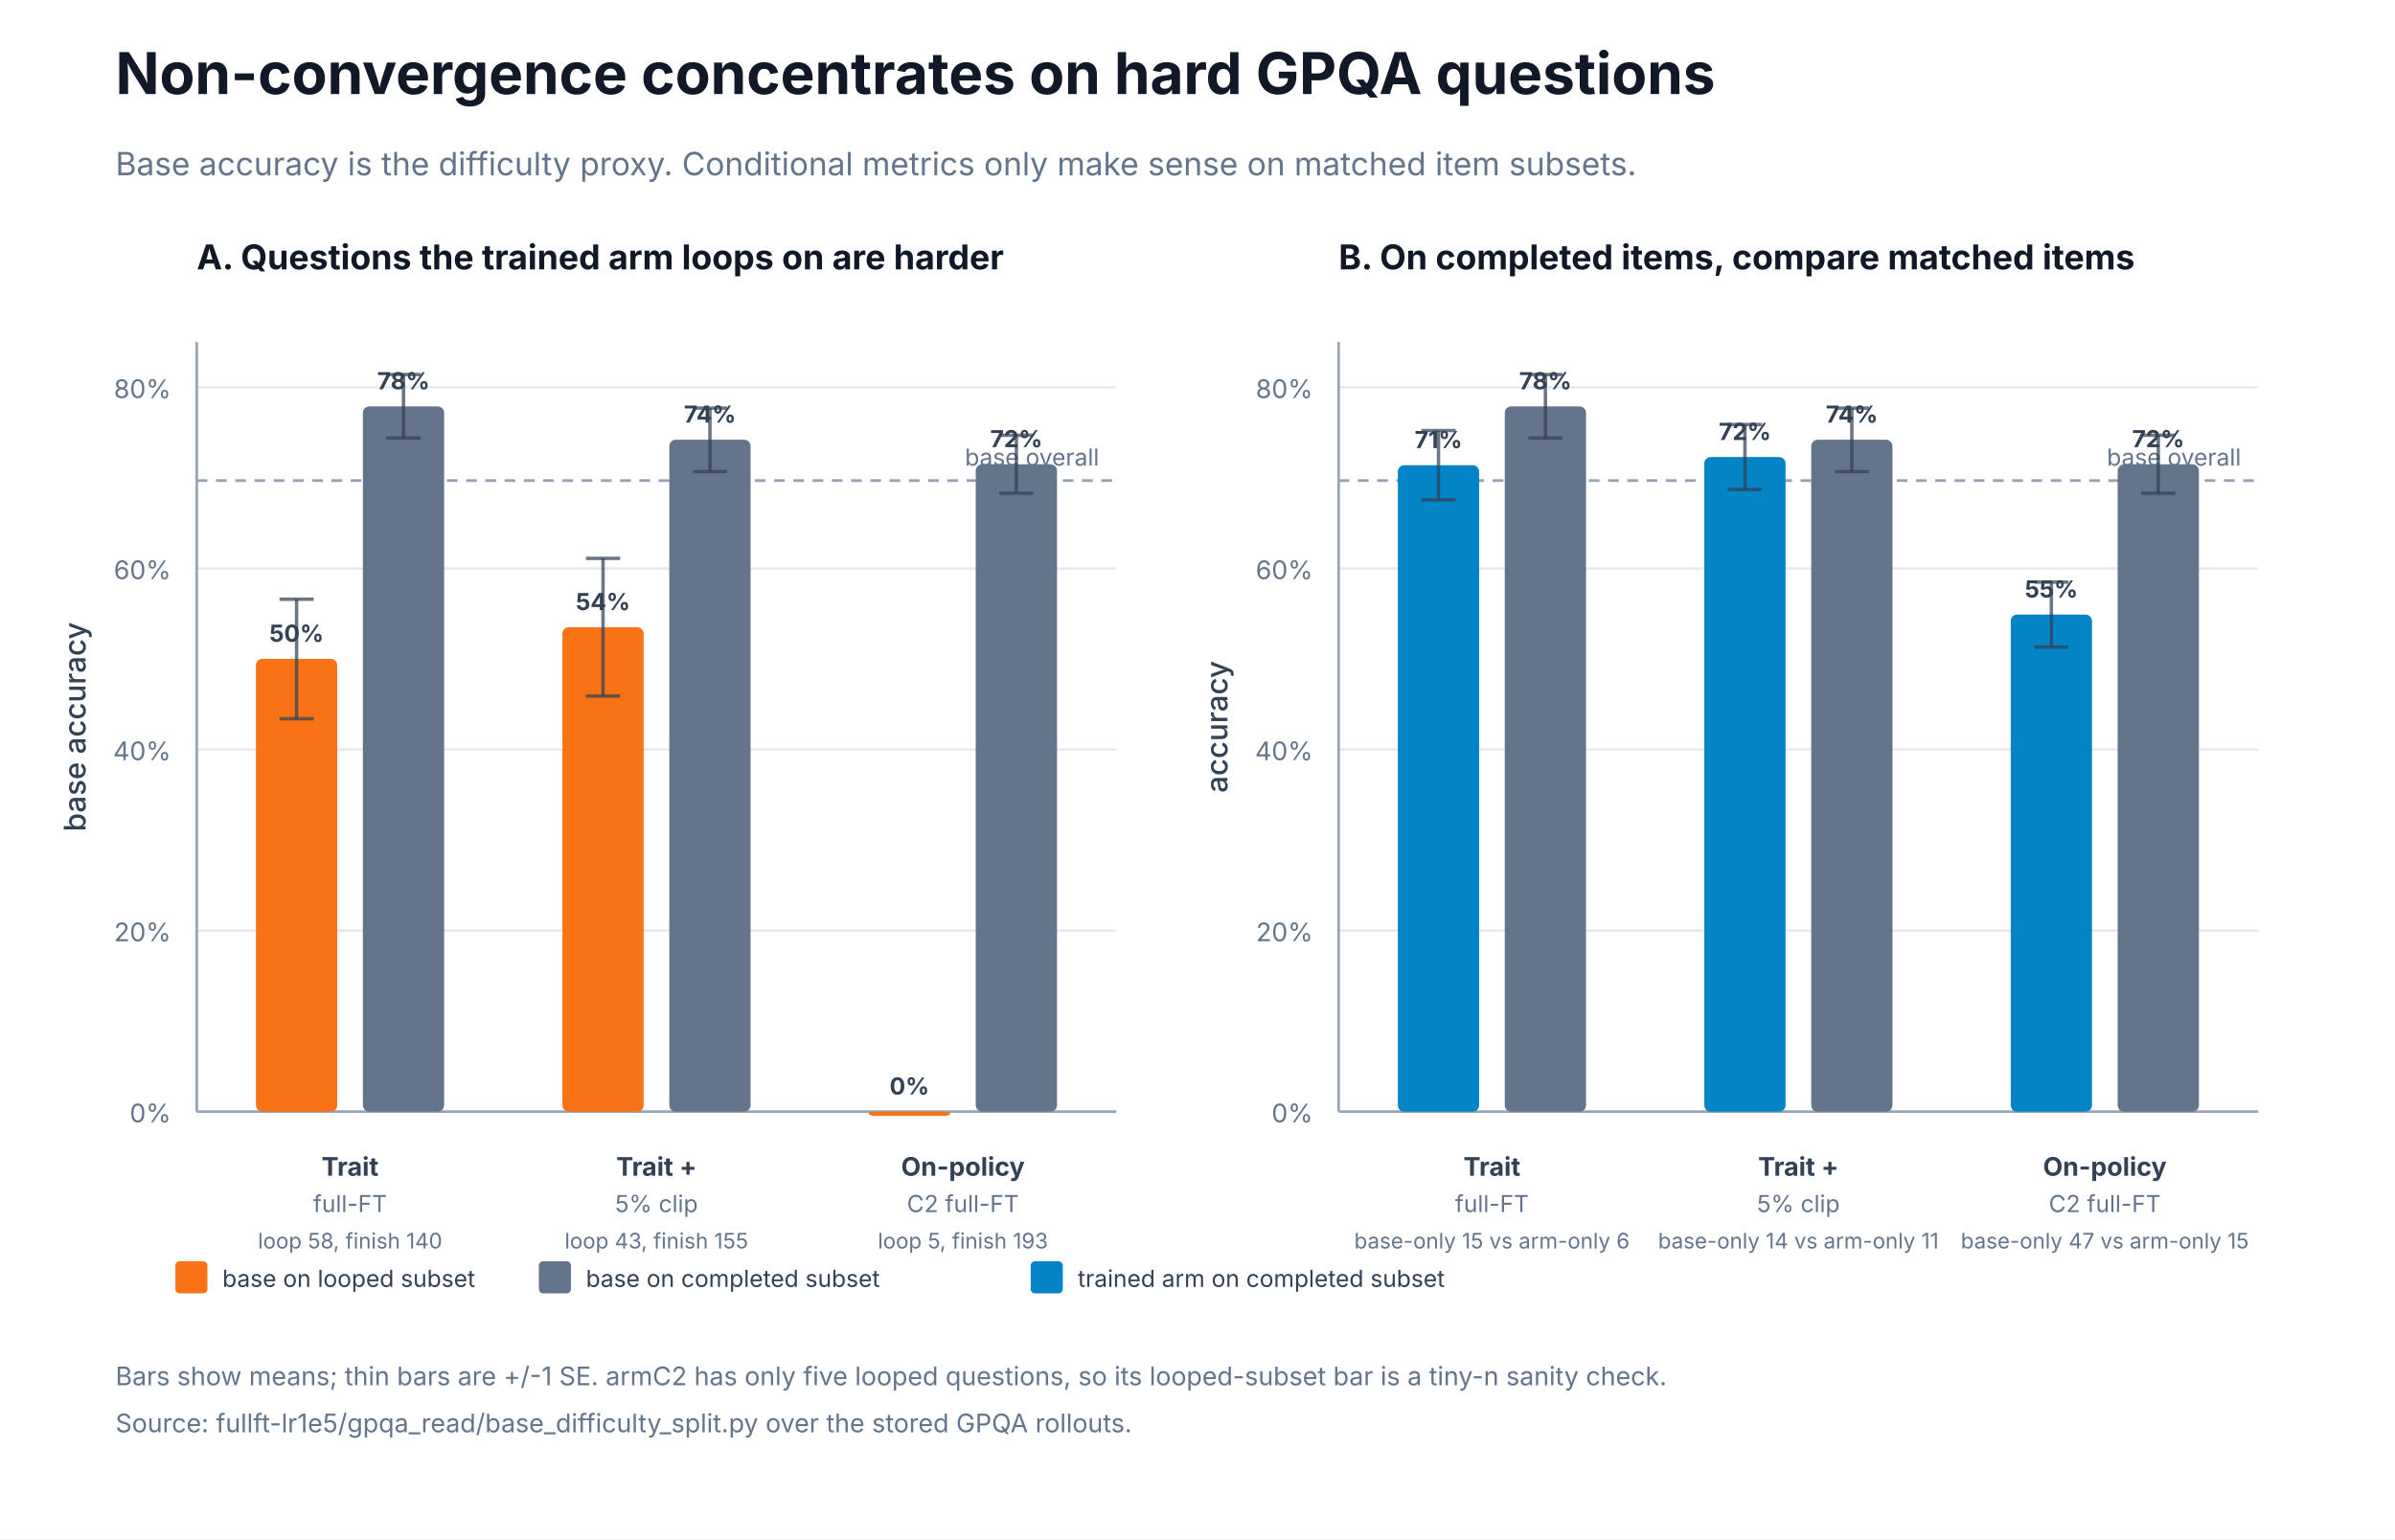
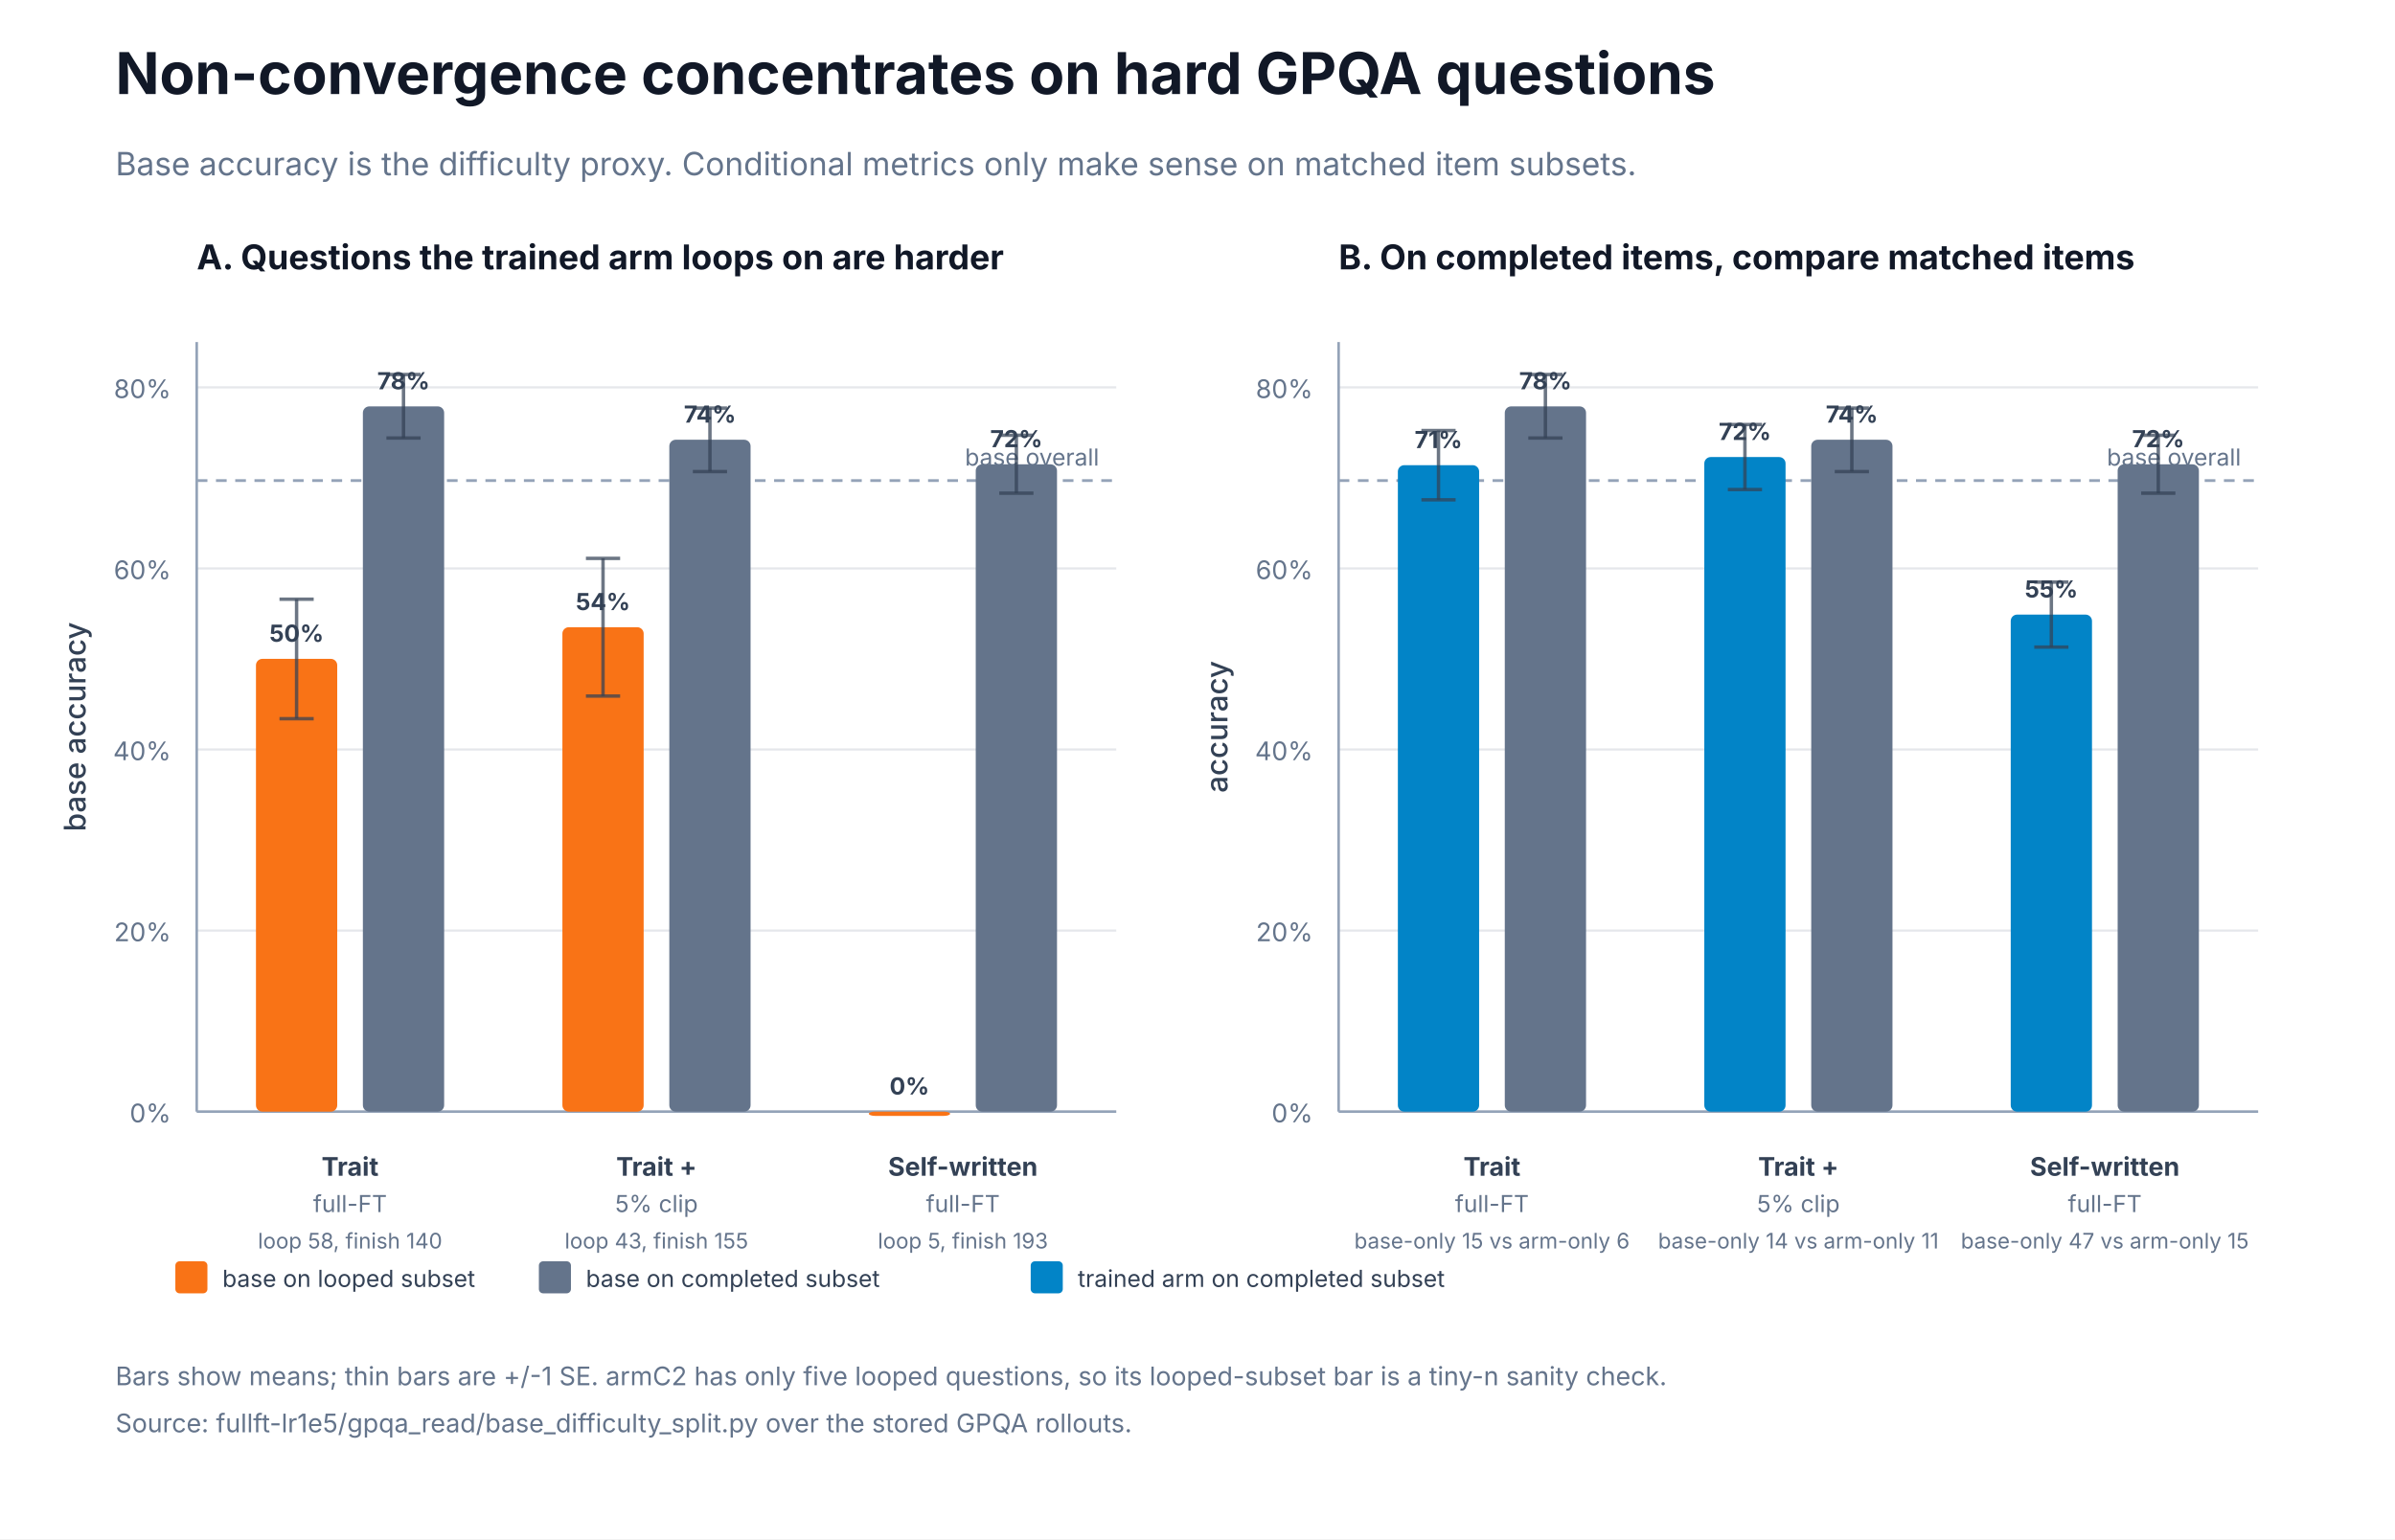
<svg xmlns="http://www.w3.org/2000/svg" width="1120" height="720" viewBox="0 0 1120 720" role="img" aria-label="GPQA hard-question subset check">
  <rect width="1120" height="720" fill="#ffffff" />
  <style>text{letter-spacing:0}</style>
  <text x="54.0" y="44.0" font-family="Inter, ui-sans-serif, system-ui, -apple-system, BlinkMacSystemFont, 'Segoe UI', sans-serif" font-size="27" fill="#111827" text-anchor="start" font-weight="700">Non-convergence concentrates on hard GPQA questions</text>
  <text x="54.0" y="82.0" font-family="Inter, ui-sans-serif, system-ui, -apple-system, BlinkMacSystemFont, 'Segoe UI', sans-serif" font-size="15" fill="#64748b" text-anchor="start" font-weight="400">Base accuracy is the difficulty proxy. Conditional metrics only make sense on matched item subsets.</text>
  <text x="92.0" y="126.0" font-family="Inter, ui-sans-serif, system-ui, -apple-system, BlinkMacSystemFont, 'Segoe UI', sans-serif" font-size="16" fill="#111827" text-anchor="start" font-weight="700">A. Questions the trained arm loops on are harder</text>
  <line x1="92.0" y1="520.0" x2="522.0" y2="520.0" stroke="#e5e7eb" stroke-width="1" />
  <text x="80.0" y="525.0" font-family="Inter, ui-sans-serif, system-ui, -apple-system, BlinkMacSystemFont, 'Segoe UI', sans-serif" font-size="12" fill="#64748b" text-anchor="end" font-weight="400">0%</text>
  <line x1="92.0" y1="435.3" x2="522.0" y2="435.3" stroke="#e5e7eb" stroke-width="1" />
  <text x="80.0" y="440.3" font-family="Inter, ui-sans-serif, system-ui, -apple-system, BlinkMacSystemFont, 'Segoe UI', sans-serif" font-size="12" fill="#64748b" text-anchor="end" font-weight="400">20%</text>
  <line x1="92.0" y1="350.6" x2="522.0" y2="350.6" stroke="#e5e7eb" stroke-width="1" />
  <text x="80.0" y="355.6" font-family="Inter, ui-sans-serif, system-ui, -apple-system, BlinkMacSystemFont, 'Segoe UI', sans-serif" font-size="12" fill="#64748b" text-anchor="end" font-weight="400">40%</text>
  <line x1="92.0" y1="265.9" x2="522.0" y2="265.9" stroke="#e5e7eb" stroke-width="1" />
  <text x="80.0" y="270.9" font-family="Inter, ui-sans-serif, system-ui, -apple-system, BlinkMacSystemFont, 'Segoe UI', sans-serif" font-size="12" fill="#64748b" text-anchor="end" font-weight="400">60%</text>
  <line x1="92.0" y1="181.2" x2="522.0" y2="181.2" stroke="#e5e7eb" stroke-width="1" />
  <text x="80.0" y="186.2" font-family="Inter, ui-sans-serif, system-ui, -apple-system, BlinkMacSystemFont, 'Segoe UI', sans-serif" font-size="12" fill="#64748b" text-anchor="end" font-weight="400">80%</text>
  <line x1="92.0" y1="224.8" x2="522.0" y2="224.8" stroke="#94a3b8" stroke-width="1.3" stroke-dasharray="5 4" />
  <text x="514.0" y="217.8" font-family="Inter, ui-sans-serif, system-ui, -apple-system, BlinkMacSystemFont, 'Segoe UI', sans-serif" font-size="11" fill="#64748b" text-anchor="end" font-weight="400">base overall</text>
  <line x1="92.0" y1="520.0" x2="522.0" y2="520.0" stroke="#94a3b8" stroke-width="1.2" />
  <line x1="92.0" y1="160.0" x2="92.0" y2="520.0" stroke="#94a3b8" stroke-width="1.2" />
  <text x="40.0" y="340.0" font-family="Inter, ui-sans-serif, system-ui, -apple-system, BlinkMacSystemFont, 'Segoe UI', sans-serif" font-size="14" fill="#334155" text-anchor="middle" font-weight="500" transform="rotate(-90 40.0 340.0)">base accuracy</text>
  <text x="626.0" y="126.0" font-family="Inter, ui-sans-serif, system-ui, -apple-system, BlinkMacSystemFont, 'Segoe UI', sans-serif" font-size="16" fill="#111827" text-anchor="start" font-weight="700">B. On completed items, compare matched items</text>
  <line x1="626.0" y1="520.0" x2="1056.0" y2="520.0" stroke="#e5e7eb" stroke-width="1" />
  <text x="614.0" y="525.0" font-family="Inter, ui-sans-serif, system-ui, -apple-system, BlinkMacSystemFont, 'Segoe UI', sans-serif" font-size="12" fill="#64748b" text-anchor="end" font-weight="400">0%</text>
  <line x1="626.0" y1="435.3" x2="1056.0" y2="435.3" stroke="#e5e7eb" stroke-width="1" />
  <text x="614.0" y="440.3" font-family="Inter, ui-sans-serif, system-ui, -apple-system, BlinkMacSystemFont, 'Segoe UI', sans-serif" font-size="12" fill="#64748b" text-anchor="end" font-weight="400">20%</text>
  <line x1="626.0" y1="350.6" x2="1056.0" y2="350.6" stroke="#e5e7eb" stroke-width="1" />
  <text x="614.0" y="355.6" font-family="Inter, ui-sans-serif, system-ui, -apple-system, BlinkMacSystemFont, 'Segoe UI', sans-serif" font-size="12" fill="#64748b" text-anchor="end" font-weight="400">40%</text>
  <line x1="626.0" y1="265.9" x2="1056.0" y2="265.9" stroke="#e5e7eb" stroke-width="1" />
  <text x="614.0" y="270.9" font-family="Inter, ui-sans-serif, system-ui, -apple-system, BlinkMacSystemFont, 'Segoe UI', sans-serif" font-size="12" fill="#64748b" text-anchor="end" font-weight="400">60%</text>
  <line x1="626.0" y1="181.2" x2="1056.0" y2="181.2" stroke="#e5e7eb" stroke-width="1" />
  <text x="614.0" y="186.2" font-family="Inter, ui-sans-serif, system-ui, -apple-system, BlinkMacSystemFont, 'Segoe UI', sans-serif" font-size="12" fill="#64748b" text-anchor="end" font-weight="400">80%</text>
  <line x1="626.0" y1="224.8" x2="1056.0" y2="224.8" stroke="#94a3b8" stroke-width="1.3" stroke-dasharray="5 4" />
  <text x="1048.0" y="217.8" font-family="Inter, ui-sans-serif, system-ui, -apple-system, BlinkMacSystemFont, 'Segoe UI', sans-serif" font-size="11" fill="#64748b" text-anchor="end" font-weight="400">base overall</text>
  <line x1="626.0" y1="520.0" x2="1056.0" y2="520.0" stroke="#94a3b8" stroke-width="1.2" />
  <line x1="626.0" y1="160.0" x2="626.0" y2="520.0" stroke="#94a3b8" stroke-width="1.2" />
  <text x="574.0" y="340.0" font-family="Inter, ui-sans-serif, system-ui, -apple-system, BlinkMacSystemFont, 'Segoe UI', sans-serif" font-size="14" fill="#334155" text-anchor="middle" font-weight="500" transform="rotate(-90 574.0 340.0)">accuracy</text>
  <rect x="119.7" y="308.2" width="38.0" height="211.8" rx="3" fill="#f97316" />
  <line x1="138.7" y1="280.3" x2="138.7" y2="336.2" stroke="#334155" stroke-width="1.6" opacity="0.72" />
  <line x1="130.7" y1="280.3" x2="146.7" y2="280.3" stroke="#334155" stroke-width="1.6" opacity="0.72" />
  <line x1="130.7" y1="336.2" x2="146.7" y2="336.2" stroke="#334155" stroke-width="1.6" opacity="0.72" />
  <text x="138.7" y="300.2" font-family="Inter, ui-sans-serif, system-ui, -apple-system, BlinkMacSystemFont, 'Segoe UI', sans-serif" font-size="11" fill="#334155" text-anchor="middle" font-weight="650">50%</text>
  <rect x="169.7" y="190.1" width="38.0" height="329.9" rx="3" fill="#64748b" />
  <line x1="188.7" y1="175.2" x2="188.7" y2="204.9" stroke="#334155" stroke-width="1.6" opacity="0.72" />
  <line x1="180.7" y1="175.2" x2="196.7" y2="175.2" stroke="#334155" stroke-width="1.6" opacity="0.72" />
  <line x1="180.7" y1="204.9" x2="196.7" y2="204.9" stroke="#334155" stroke-width="1.6" opacity="0.72" />
  <text x="188.7" y="182.1" font-family="Inter, ui-sans-serif, system-ui, -apple-system, BlinkMacSystemFont, 'Segoe UI', sans-serif" font-size="11" fill="#334155" text-anchor="middle" font-weight="650">78%</text>
  <text x="163.7" y="550.0" font-family="Inter, ui-sans-serif, system-ui, -apple-system, BlinkMacSystemFont, 'Segoe UI', sans-serif" font-size="12" fill="#334155" text-anchor="middle" font-weight="650">Trait</text>
  <text x="163.7" y="567.0" font-family="Inter, ui-sans-serif, system-ui, -apple-system, BlinkMacSystemFont, 'Segoe UI', sans-serif" font-size="11" fill="#64748b" text-anchor="middle" font-weight="400">full-FT</text>
  <text x="163.7" y="584.0" font-family="Inter, ui-sans-serif, system-ui, -apple-system, BlinkMacSystemFont, 'Segoe UI', sans-serif" font-size="10" fill="#64748b" text-anchor="middle" font-weight="400">loop 58, finish 140</text>
  <rect x="263.0" y="293.4" width="38.0" height="226.6" rx="3" fill="#f97316" />
  <line x1="282.0" y1="261.2" x2="282.0" y2="325.6" stroke="#334155" stroke-width="1.6" opacity="0.72" />
  <line x1="274.0" y1="261.2" x2="290.0" y2="261.2" stroke="#334155" stroke-width="1.6" opacity="0.72" />
  <line x1="274.0" y1="325.6" x2="290.0" y2="325.6" stroke="#334155" stroke-width="1.6" opacity="0.72" />
  <text x="282.0" y="285.4" font-family="Inter, ui-sans-serif, system-ui, -apple-system, BlinkMacSystemFont, 'Segoe UI', sans-serif" font-size="11" fill="#334155" text-anchor="middle" font-weight="650">54%</text>
  <rect x="313.0" y="205.7" width="38.0" height="314.3" rx="3" fill="#64748b" />
  <line x1="332.0" y1="190.9" x2="332.0" y2="220.6" stroke="#334155" stroke-width="1.6" opacity="0.72" />
  <line x1="324.0" y1="190.9" x2="340.0" y2="190.9" stroke="#334155" stroke-width="1.6" opacity="0.72" />
  <line x1="324.0" y1="220.6" x2="340.0" y2="220.6" stroke="#334155" stroke-width="1.6" opacity="0.72" />
  <text x="332.0" y="197.7" font-family="Inter, ui-sans-serif, system-ui, -apple-system, BlinkMacSystemFont, 'Segoe UI', sans-serif" font-size="11" fill="#334155" text-anchor="middle" font-weight="650">74%</text>
  <text x="307.0" y="550.0" font-family="Inter, ui-sans-serif, system-ui, -apple-system, BlinkMacSystemFont, 'Segoe UI', sans-serif" font-size="12" fill="#334155" text-anchor="middle" font-weight="650">Trait +</text>
  <text x="307.0" y="567.0" font-family="Inter, ui-sans-serif, system-ui, -apple-system, BlinkMacSystemFont, 'Segoe UI', sans-serif" font-size="11" fill="#64748b" text-anchor="middle" font-weight="400">5% clip</text>
  <text x="307.0" y="584.0" font-family="Inter, ui-sans-serif, system-ui, -apple-system, BlinkMacSystemFont, 'Segoe UI', sans-serif" font-size="10" fill="#64748b" text-anchor="middle" font-weight="400">loop 43, finish 155</text>
  <rect x="406.3" y="520.0" width="38.0" height="2.0" rx="3" fill="#f97316" />
  <text x="425.3" y="512.0" font-family="Inter, ui-sans-serif, system-ui, -apple-system, BlinkMacSystemFont, 'Segoe UI', sans-serif" font-size="11" fill="#334155" text-anchor="middle" font-weight="650">0%</text>
  <rect x="456.3" y="217.2" width="38.0" height="302.8" rx="3" fill="#64748b" />
  <line x1="475.3" y1="203.6" x2="475.3" y2="230.7" stroke="#334155" stroke-width="1.6" opacity="0.72" />
  <line x1="467.3" y1="203.6" x2="483.3" y2="203.6" stroke="#334155" stroke-width="1.6" opacity="0.72" />
  <line x1="467.3" y1="230.7" x2="483.3" y2="230.7" stroke="#334155" stroke-width="1.6" opacity="0.72" />
  <text x="475.3" y="209.2" font-family="Inter, ui-sans-serif, system-ui, -apple-system, BlinkMacSystemFont, 'Segoe UI', sans-serif" font-size="11" fill="#334155" text-anchor="middle" font-weight="650">72%</text>
-   <text x="450.3" y="550.0" font-family="Inter, ui-sans-serif, system-ui, -apple-system, BlinkMacSystemFont, 'Segoe UI', sans-serif" font-size="12" fill="#334155" text-anchor="middle" font-weight="650">On-policy</text>
-   <text x="450.3" y="567.0" font-family="Inter, ui-sans-serif, system-ui, -apple-system, BlinkMacSystemFont, 'Segoe UI', sans-serif" font-size="11" fill="#64748b" text-anchor="middle" font-weight="400">C2 full-FT</text>
+   <text x="450.3" y="550.0" font-family="Inter, ui-sans-serif, system-ui, -apple-system, BlinkMacSystemFont, 'Segoe UI', sans-serif" font-size="12" fill="#334155" text-anchor="middle" font-weight="650">Self-written</text>
+   <text x="450.3" y="567.0" font-family="Inter, ui-sans-serif, system-ui, -apple-system, BlinkMacSystemFont, 'Segoe UI', sans-serif" font-size="11" fill="#64748b" text-anchor="middle" font-weight="400">full-FT</text>
  <text x="450.3" y="584.0" font-family="Inter, ui-sans-serif, system-ui, -apple-system, BlinkMacSystemFont, 'Segoe UI', sans-serif" font-size="10" fill="#64748b" text-anchor="middle" font-weight="400">loop 5, finish 193</text>
  <rect x="653.7" y="217.6" width="38.0" height="302.4" rx="3" fill="#0284c7" />
  <line x1="672.7" y1="201.4" x2="672.7" y2="233.8" stroke="#334155" stroke-width="1.6" opacity="0.72" />
  <line x1="664.7" y1="201.4" x2="680.7" y2="201.4" stroke="#334155" stroke-width="1.6" opacity="0.72" />
  <line x1="664.7" y1="233.8" x2="680.7" y2="233.8" stroke="#334155" stroke-width="1.6" opacity="0.72" />
  <text x="672.7" y="209.6" font-family="Inter, ui-sans-serif, system-ui, -apple-system, BlinkMacSystemFont, 'Segoe UI', sans-serif" font-size="11" fill="#334155" text-anchor="middle" font-weight="650">71%</text>
  <rect x="703.7" y="190.1" width="38.0" height="329.9" rx="3" fill="#64748b" />
  <line x1="722.7" y1="175.2" x2="722.7" y2="204.9" stroke="#334155" stroke-width="1.6" opacity="0.72" />
  <line x1="714.7" y1="175.2" x2="730.7" y2="175.2" stroke="#334155" stroke-width="1.6" opacity="0.72" />
  <line x1="714.7" y1="204.9" x2="730.7" y2="204.9" stroke="#334155" stroke-width="1.6" opacity="0.72" />
  <text x="722.7" y="182.1" font-family="Inter, ui-sans-serif, system-ui, -apple-system, BlinkMacSystemFont, 'Segoe UI', sans-serif" font-size="11" fill="#334155" text-anchor="middle" font-weight="650">78%</text>
  <text x="697.7" y="550.0" font-family="Inter, ui-sans-serif, system-ui, -apple-system, BlinkMacSystemFont, 'Segoe UI', sans-serif" font-size="12" fill="#334155" text-anchor="middle" font-weight="650">Trait</text>
  <text x="697.7" y="567.0" font-family="Inter, ui-sans-serif, system-ui, -apple-system, BlinkMacSystemFont, 'Segoe UI', sans-serif" font-size="11" fill="#64748b" text-anchor="middle" font-weight="400">full-FT</text>
  <text x="697.7" y="584.0" font-family="Inter, ui-sans-serif, system-ui, -apple-system, BlinkMacSystemFont, 'Segoe UI', sans-serif" font-size="10" fill="#64748b" text-anchor="middle" font-weight="400">base-only 15 vs arm-only 6</text>
  <rect x="797.0" y="213.8" width="38.0" height="306.2" rx="3" fill="#0284c7" />
  <line x1="816.0" y1="198.6" x2="816.0" y2="229.0" stroke="#334155" stroke-width="1.6" opacity="0.72" />
  <line x1="808.0" y1="198.6" x2="824.0" y2="198.6" stroke="#334155" stroke-width="1.6" opacity="0.72" />
  <line x1="808.0" y1="229.0" x2="824.0" y2="229.0" stroke="#334155" stroke-width="1.6" opacity="0.72" />
  <text x="816.0" y="205.8" font-family="Inter, ui-sans-serif, system-ui, -apple-system, BlinkMacSystemFont, 'Segoe UI', sans-serif" font-size="11" fill="#334155" text-anchor="middle" font-weight="650">72%</text>
  <rect x="847.0" y="205.7" width="38.0" height="314.3" rx="3" fill="#64748b" />
  <line x1="866.0" y1="190.9" x2="866.0" y2="220.6" stroke="#334155" stroke-width="1.6" opacity="0.72" />
  <line x1="858.0" y1="190.9" x2="874.0" y2="190.9" stroke="#334155" stroke-width="1.6" opacity="0.72" />
  <line x1="858.0" y1="220.6" x2="874.0" y2="220.6" stroke="#334155" stroke-width="1.6" opacity="0.72" />
  <text x="866.0" y="197.7" font-family="Inter, ui-sans-serif, system-ui, -apple-system, BlinkMacSystemFont, 'Segoe UI', sans-serif" font-size="11" fill="#334155" text-anchor="middle" font-weight="650">74%</text>
  <text x="841.0" y="550.0" font-family="Inter, ui-sans-serif, system-ui, -apple-system, BlinkMacSystemFont, 'Segoe UI', sans-serif" font-size="12" fill="#334155" text-anchor="middle" font-weight="650">Trait +</text>
  <text x="841.0" y="567.0" font-family="Inter, ui-sans-serif, system-ui, -apple-system, BlinkMacSystemFont, 'Segoe UI', sans-serif" font-size="11" fill="#64748b" text-anchor="middle" font-weight="400">5% clip</text>
  <text x="841.0" y="584.0" font-family="Inter, ui-sans-serif, system-ui, -apple-system, BlinkMacSystemFont, 'Segoe UI', sans-serif" font-size="10" fill="#64748b" text-anchor="middle" font-weight="400">base-only 14 vs arm-only 11</text>
  <rect x="940.3" y="287.5" width="38.0" height="232.5" rx="3" fill="#0284c7" />
  <line x1="959.3" y1="272.3" x2="959.3" y2="302.7" stroke="#334155" stroke-width="1.6" opacity="0.72" />
  <line x1="951.3" y1="272.3" x2="967.3" y2="272.3" stroke="#334155" stroke-width="1.6" opacity="0.72" />
  <line x1="951.3" y1="302.7" x2="967.3" y2="302.7" stroke="#334155" stroke-width="1.6" opacity="0.72" />
  <text x="959.3" y="279.5" font-family="Inter, ui-sans-serif, system-ui, -apple-system, BlinkMacSystemFont, 'Segoe UI', sans-serif" font-size="11" fill="#334155" text-anchor="middle" font-weight="650">55%</text>
  <rect x="990.3" y="217.2" width="38.0" height="302.8" rx="3" fill="#64748b" />
  <line x1="1009.3" y1="203.6" x2="1009.3" y2="230.7" stroke="#334155" stroke-width="1.6" opacity="0.72" />
  <line x1="1001.3" y1="203.6" x2="1017.3" y2="203.6" stroke="#334155" stroke-width="1.6" opacity="0.72" />
  <line x1="1001.3" y1="230.7" x2="1017.3" y2="230.7" stroke="#334155" stroke-width="1.6" opacity="0.72" />
  <text x="1009.3" y="209.2" font-family="Inter, ui-sans-serif, system-ui, -apple-system, BlinkMacSystemFont, 'Segoe UI', sans-serif" font-size="11" fill="#334155" text-anchor="middle" font-weight="650">72%</text>
-   <text x="984.3" y="550.0" font-family="Inter, ui-sans-serif, system-ui, -apple-system, BlinkMacSystemFont, 'Segoe UI', sans-serif" font-size="12" fill="#334155" text-anchor="middle" font-weight="650">On-policy</text>
-   <text x="984.3" y="567.0" font-family="Inter, ui-sans-serif, system-ui, -apple-system, BlinkMacSystemFont, 'Segoe UI', sans-serif" font-size="11" fill="#64748b" text-anchor="middle" font-weight="400">C2 full-FT</text>
+   <text x="984.3" y="550.0" font-family="Inter, ui-sans-serif, system-ui, -apple-system, BlinkMacSystemFont, 'Segoe UI', sans-serif" font-size="12" fill="#334155" text-anchor="middle" font-weight="650">Self-written</text>
+   <text x="984.3" y="567.0" font-family="Inter, ui-sans-serif, system-ui, -apple-system, BlinkMacSystemFont, 'Segoe UI', sans-serif" font-size="11" fill="#64748b" text-anchor="middle" font-weight="400">full-FT</text>
  <text x="984.3" y="584.0" font-family="Inter, ui-sans-serif, system-ui, -apple-system, BlinkMacSystemFont, 'Segoe UI', sans-serif" font-size="10" fill="#64748b" text-anchor="middle" font-weight="400">base-only 47 vs arm-only 15</text>
  <rect x="82.0" y="590.0" width="15.0" height="15.0" rx="2" fill="#f97316" />
  <text x="104.0" y="602.0" font-family="Inter, ui-sans-serif, system-ui, -apple-system, BlinkMacSystemFont, 'Segoe UI', sans-serif" font-size="11" fill="#334155" text-anchor="start" font-weight="400">base on looped subset</text>
  <rect x="252.0" y="590.0" width="15.0" height="15.0" rx="2" fill="#64748b" />
  <text x="274.0" y="602.0" font-family="Inter, ui-sans-serif, system-ui, -apple-system, BlinkMacSystemFont, 'Segoe UI', sans-serif" font-size="11" fill="#334155" text-anchor="start" font-weight="400">base on completed subset</text>
  <rect x="482.0" y="590.0" width="15.0" height="15.0" rx="2" fill="#0284c7" />
  <text x="504.0" y="602.0" font-family="Inter, ui-sans-serif, system-ui, -apple-system, BlinkMacSystemFont, 'Segoe UI', sans-serif" font-size="11" fill="#334155" text-anchor="start" font-weight="400">trained arm on completed subset</text>
  <text x="54.0" y="648.0" font-family="Inter, ui-sans-serif, system-ui, -apple-system, BlinkMacSystemFont, 'Segoe UI', sans-serif" font-size="12" fill="#64748b" text-anchor="start" font-weight="400">Bars show means; thin bars are +/-1 SE. armC2 has only five looped questions, so its looped-subset bar is a tiny-n sanity check.</text>
  <text x="54.0" y="670.0" font-family="Inter, ui-sans-serif, system-ui, -apple-system, BlinkMacSystemFont, 'Segoe UI', sans-serif" font-size="12" fill="#64748b" text-anchor="start" font-weight="400">Source: fullft-lr1e5/gpqa_read/base_difficulty_split.py over the stored GPQA rollouts.</text>
</svg>
